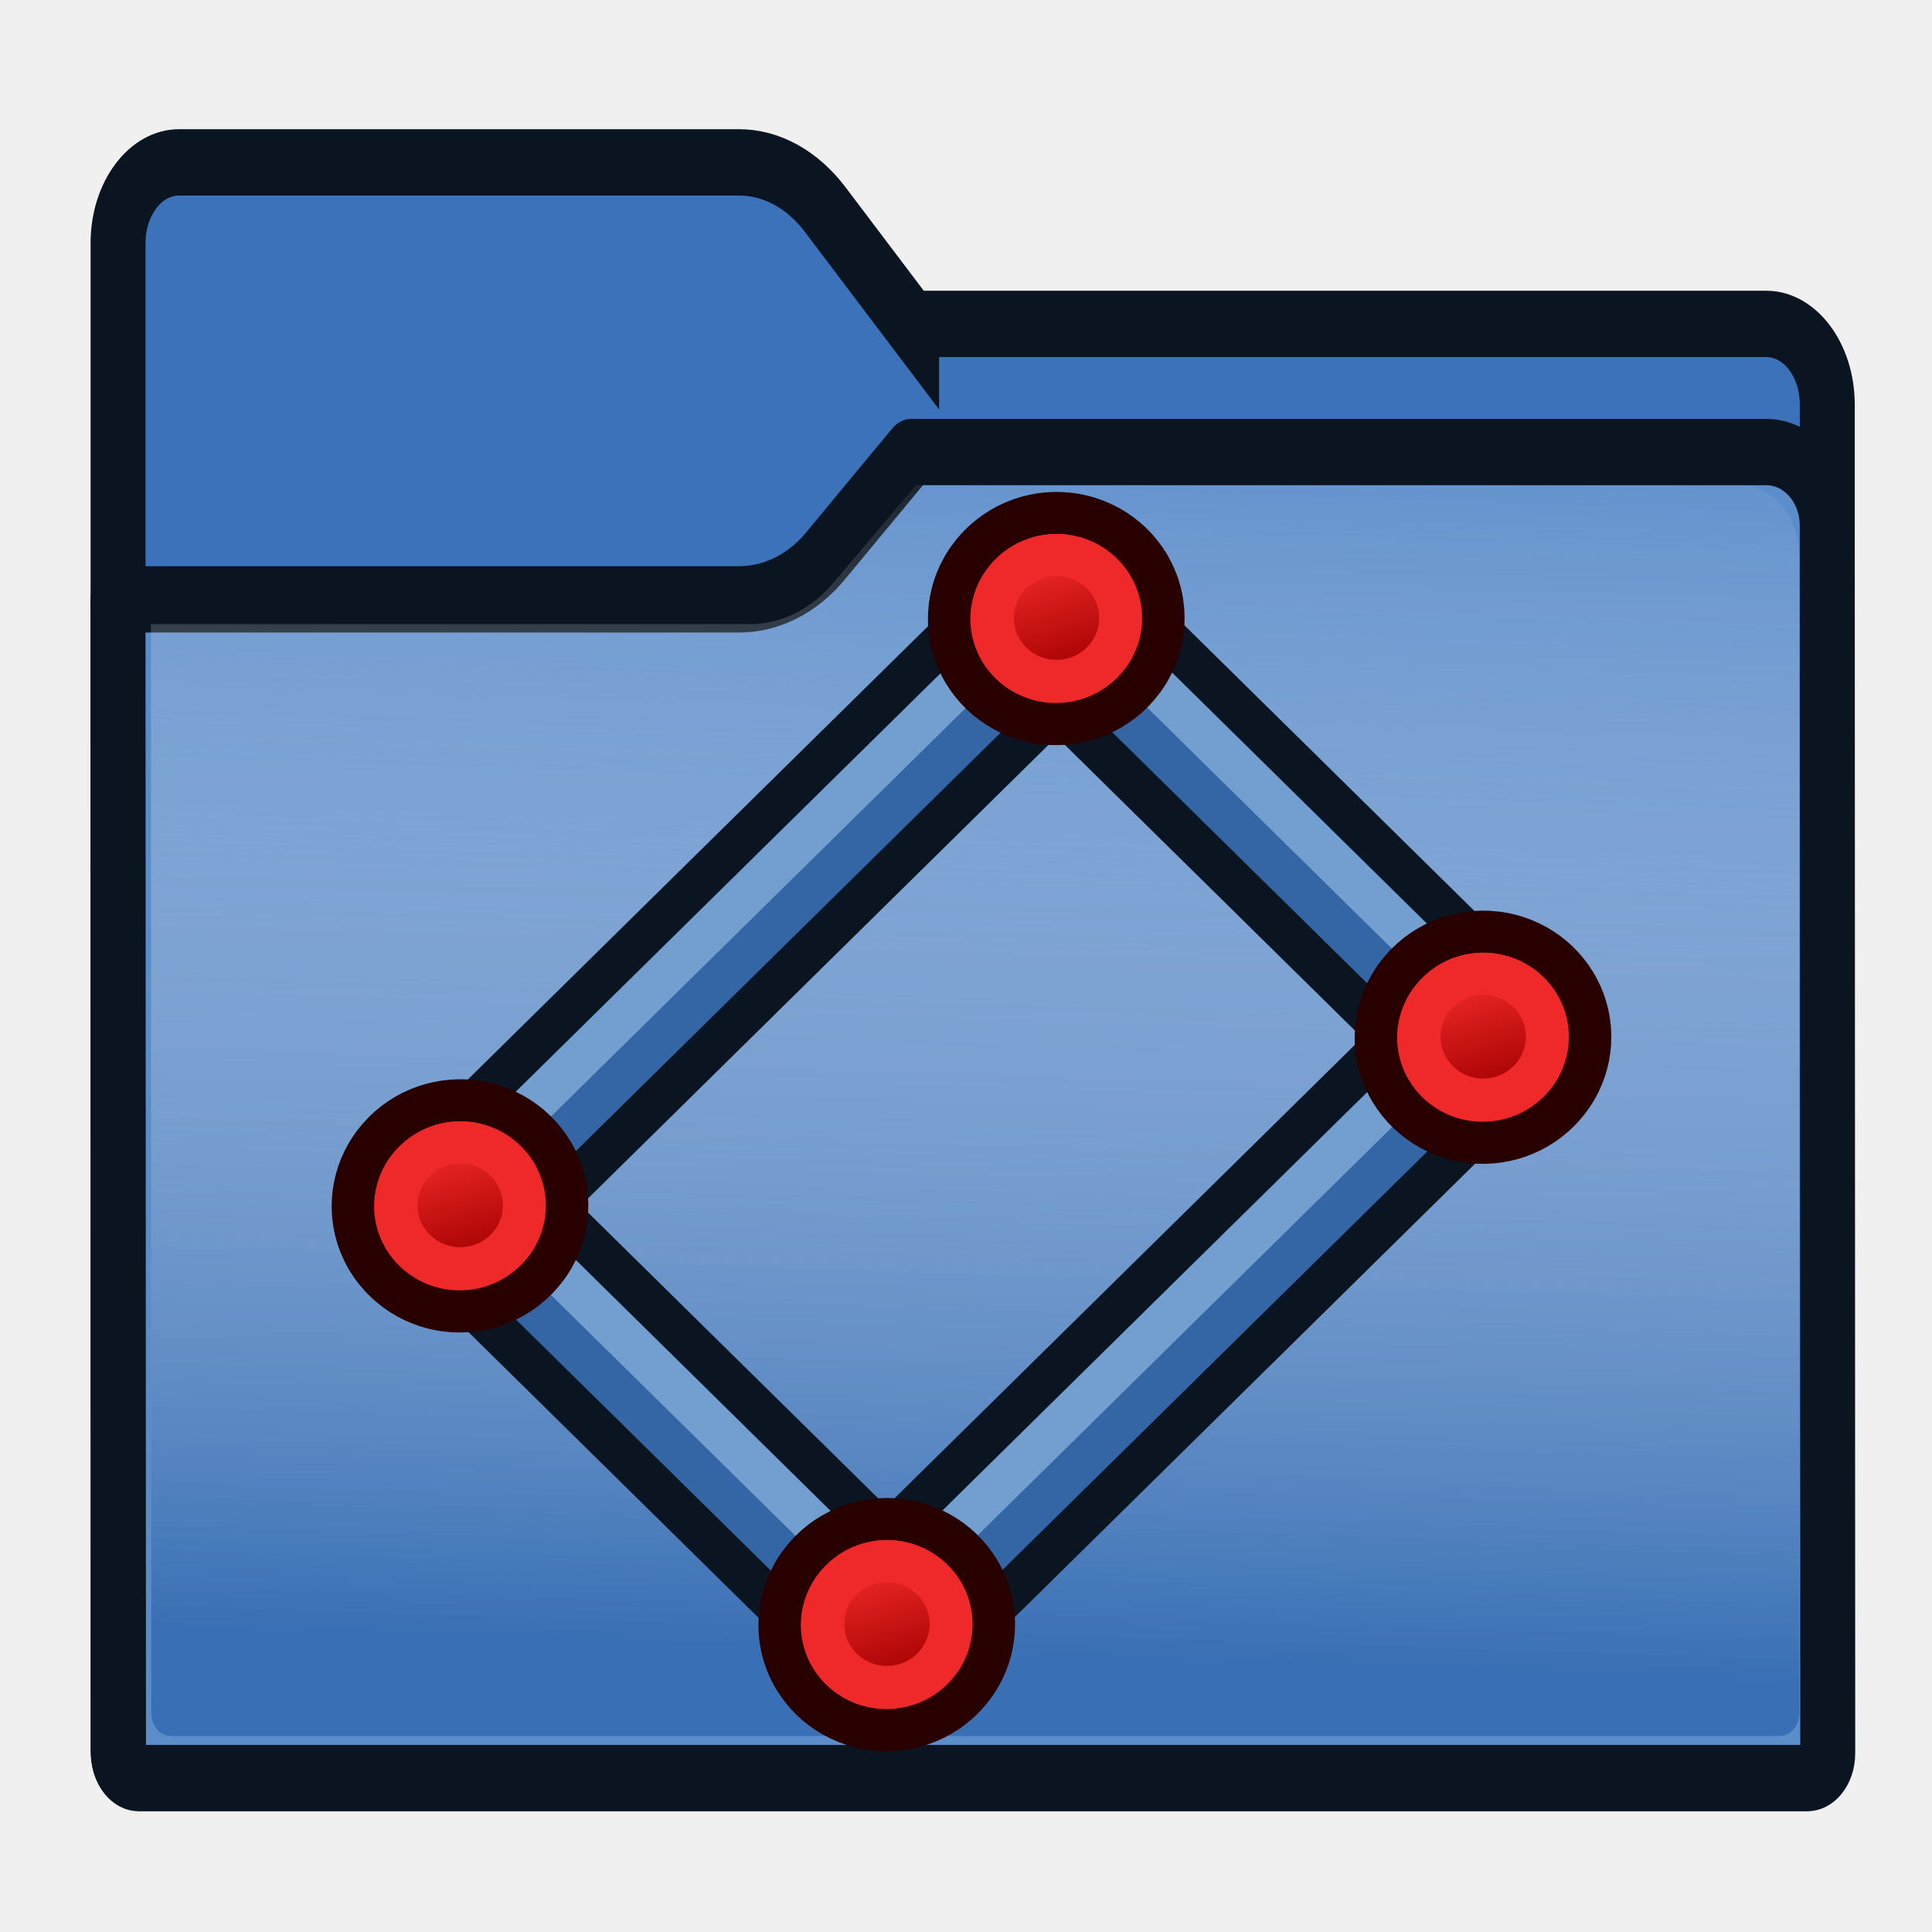
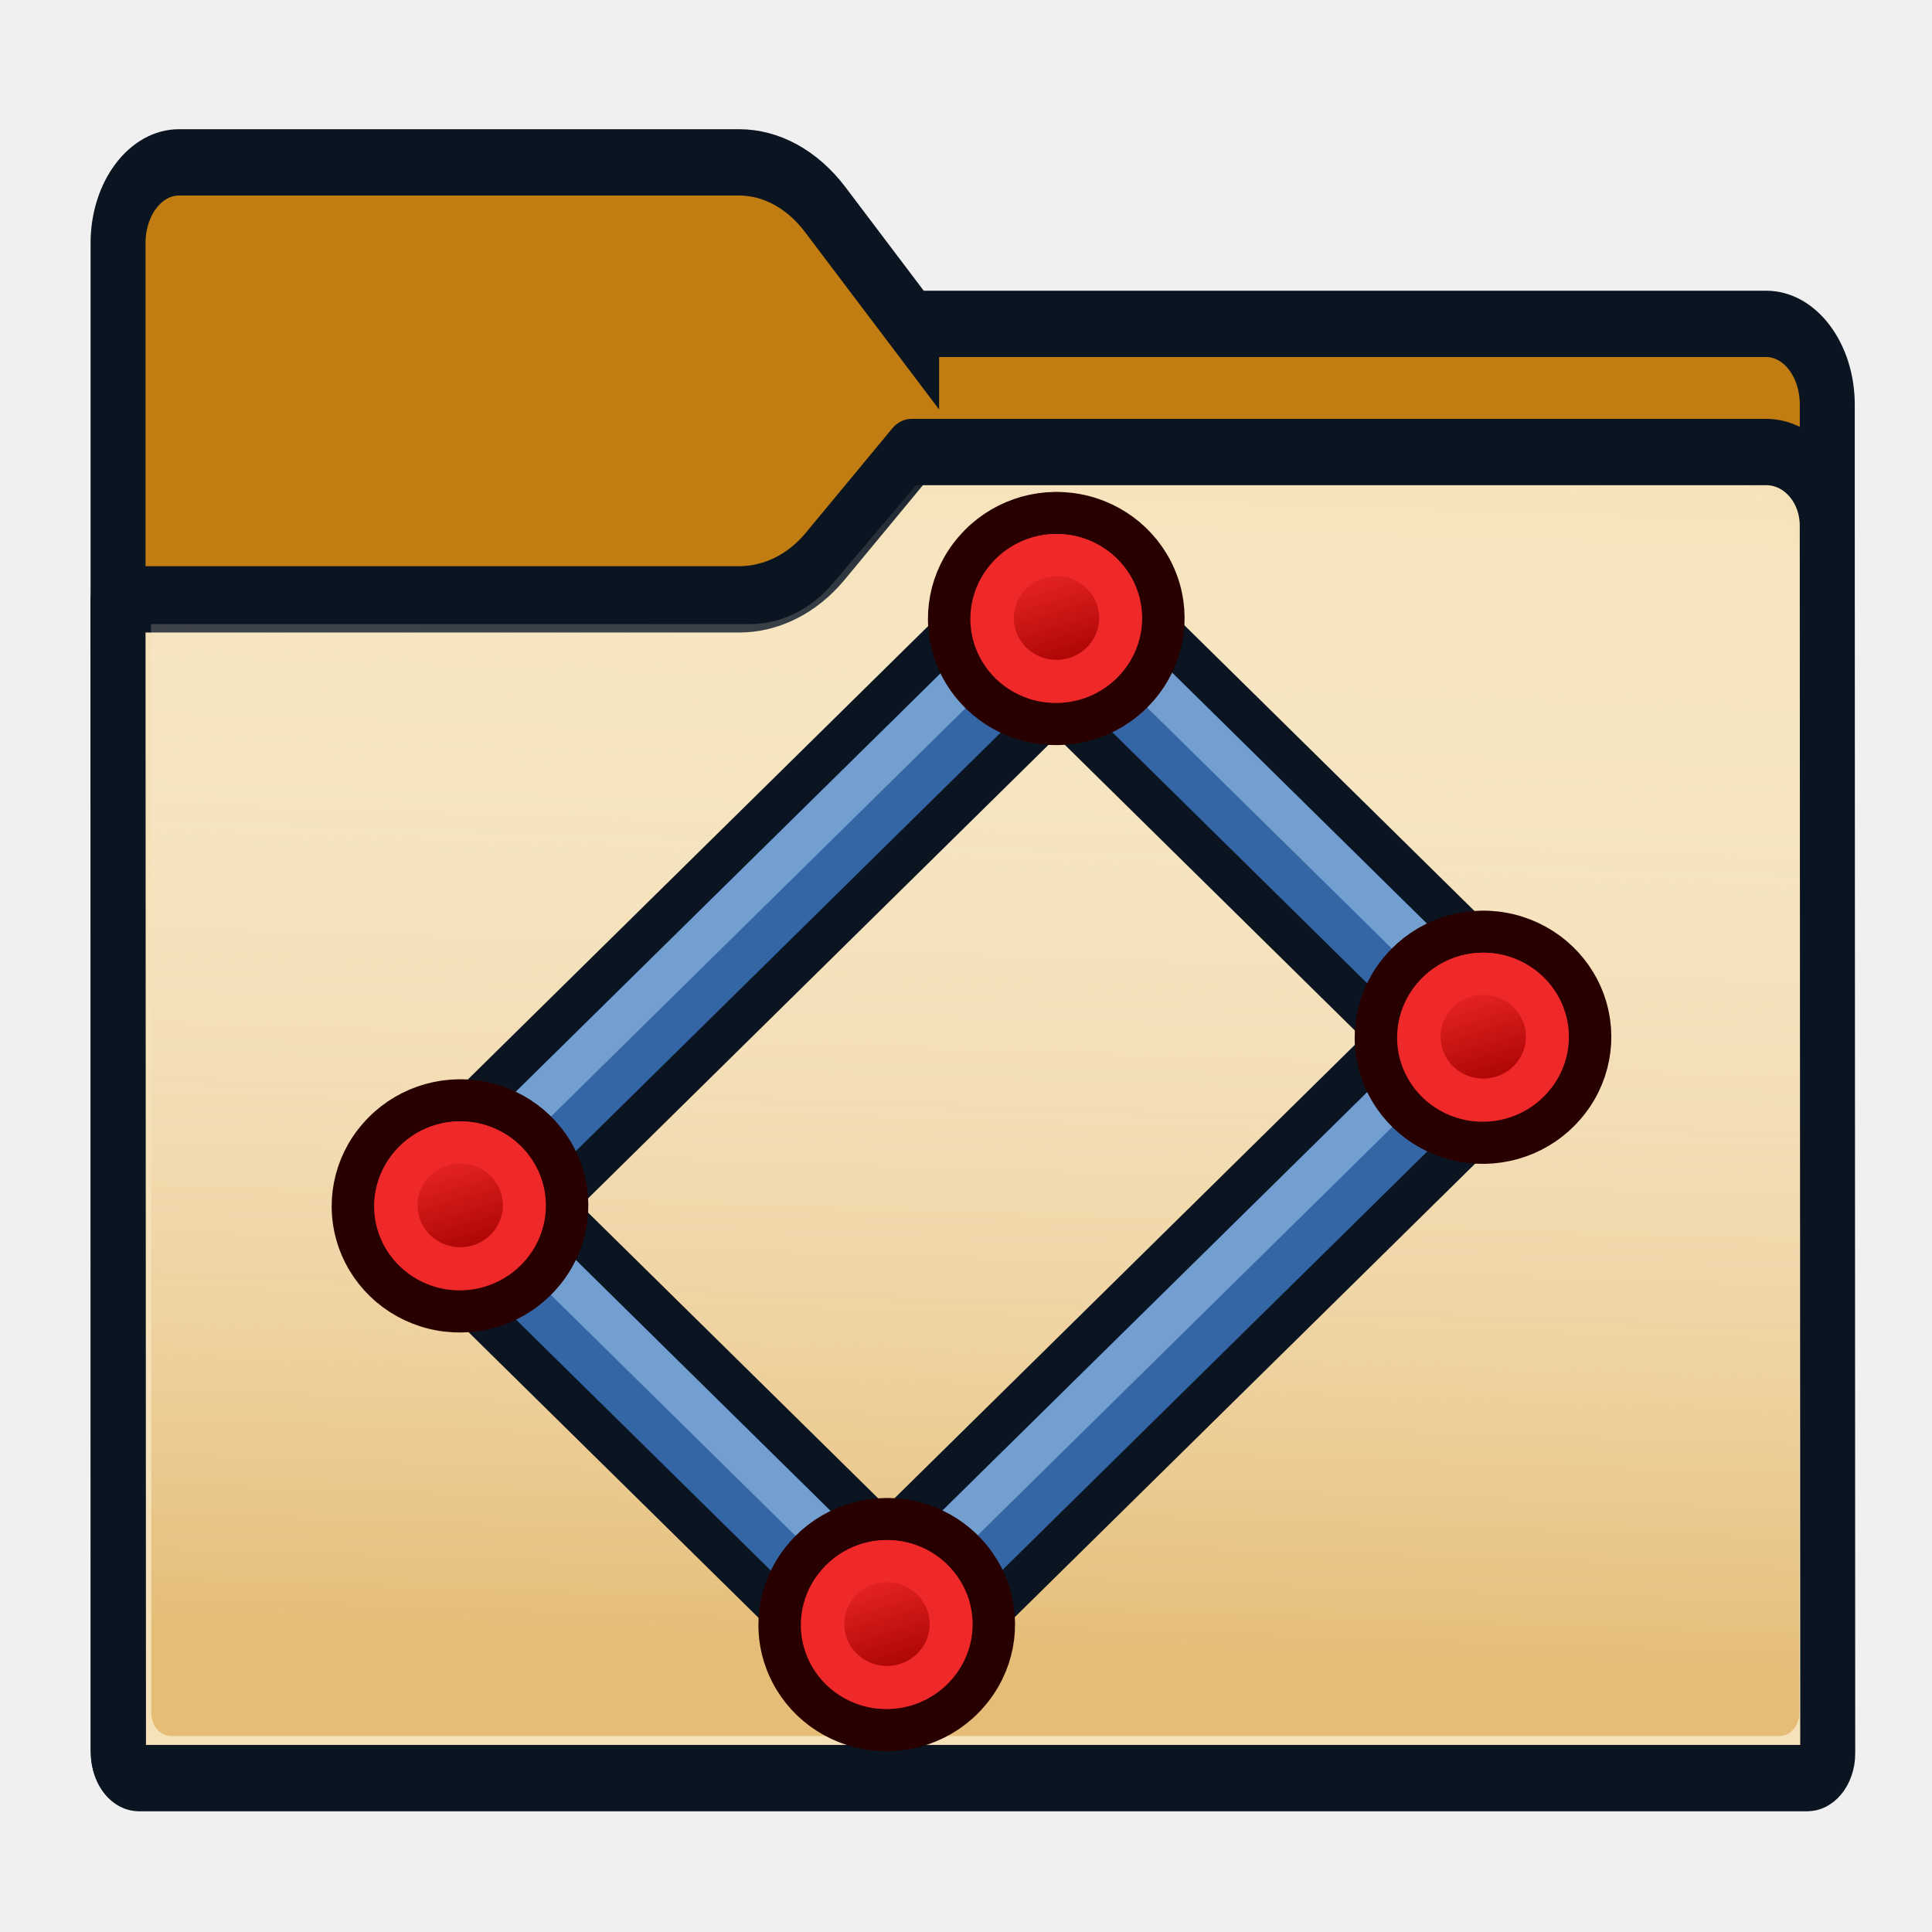
<svg xmlns="http://www.w3.org/2000/svg" xmlns:xlink="http://www.w3.org/1999/xlink" id="svg97" height="64" width="64" version="1.0">
  <defs id="defs3">
    <radialGradient id="radialGradient6719" xlink:href="#linearGradient5060" gradientUnits="userSpaceOnUse" cy="486.65" cx="605.71" gradientTransform="matrix(-2.7744,0,0,1.9697,112.76,-872.89)" r="117.14" />
    <linearGradient id="linearGradient5060">
      <stop id="stop5062" offset="0" />
      <stop id="stop5064" stop-opacity="0" offset="1" />
    </linearGradient>
    <radialGradient id="radialGradient6717" xlink:href="#linearGradient5060" gradientUnits="userSpaceOnUse" cy="486.65" cx="605.71" gradientTransform="matrix(2.7744,0,0,1.9697,-1891.6,-872.89)" r="117.14" />
    <linearGradient id="linearGradient6715" y2="609.51" gradientUnits="userSpaceOnUse" x2="302.86" gradientTransform="matrix(2.7744,0,0,1.9697,-1892.2,-872.89)" y1="366.65" x1="302.86">
      <stop id="stop5050" stop-opacity="0" offset="0" />
      <stop id="stop5056" offset=".5" />
      <stop id="stop5052" stop-opacity="0" offset="1" />
    </linearGradient>
    <radialGradient id="radialGradient238" gradientUnits="userSpaceOnUse" cy="37.518" cx="20.706" gradientTransform="matrix(1.055,-0.027345,0.1777,1.1909,-3.5722,-7.1253)" r="30.905">
      <stop id="stop1790" stop-color="#202020" offset="0" />
      <stop id="stop1791" stop-color="#b9b9b9" offset="1" />
    </radialGradient>
    <linearGradient id="linearGradient491" y2="66.834" gradientUnits="userSpaceOnUse" x2="9.898" gradientTransform="matrix(1.5168,0,0,0.70898,-0.87957,-1.3182)" y1="13.773" x1="6.23">
      <stop id="stop3984" stop-color="#fff" stop-opacity=".876" offset="0" />
      <stop id="stop3985" stop-color="#fffffe" stop-opacity="0" offset="1" />
    </linearGradient>
    <linearGradient id="linearGradient322" y2="46.689" gradientUnits="userSpaceOnUse" x2="12.854" gradientTransform="matrix(1.3175,0,0,0.81626,-0.87957,-1.3182)" y1="32.567" x1="13.036">
      <stop id="stop320" stop-color="#fff" offset="0" />
      <stop id="stop321" stop-color="#fff" stop-opacity="0" offset="1" />
    </linearGradient>
    <linearGradient id="linearGradient3104" y2="6.18" gradientUnits="userSpaceOnUse" x2="15.515" y1="31.368" x1="18.113">
      <stop id="stop3098" stop-color="#424242" offset="0" />
      <stop id="stop3100" stop-color="#777" offset="1" />
    </linearGradient>
    <linearGradient id="linearGradient9772" y2="32.05" gradientUnits="userSpaceOnUse" x2="22.065" y1="36.988" x1="22.176">
      <stop id="stop9768" stop-color="#6194cb" offset="0" />
      <stop id="stop9770" stop-color="#729fcf" offset="1" />
    </linearGradient>
    <linearGradient id="linearGradient3836-0-6-92-4-2-6-9">
      <stop style="stop-color:#a40000;stop-opacity:1" offset="0" id="stop3838-2-7-06-8-0-7-2" />
      <stop style="stop-color:#ef2929;stop-opacity:1" offset="1" id="stop3840-5-5-8-7-23-5-0" />
    </linearGradient>
    <linearGradient id="a" x1="51.171" x2="49.626" y1="19.96" y2="74.544" gradientUnits="userSpaceOnUse" gradientTransform="matrix(0.9642196,0,-0.1013436,0.962938,7.858009,2.060605)">
      <stop offset="0" stop-color="#fff" stop-opacity="0" id="stop9" />
-       <stop offset="1" stop-color="#ffd75e" stop-opacity=".3" id="stop11" style="stop-color:#396fb4;stop-opacity:1" />
+       <stop offset="1" stop-color="#ffd75e" stop-opacity=".3" id="stop11" style="stop-color:#e5bd77;stop-opacity:1" />
    </linearGradient>
    <linearGradient xlink:href="#linearGradient3836-0-6-92-4-2-6-9" id="linearGradient3065-3" gradientUnits="userSpaceOnUse" gradientTransform="matrix(0.7634244,0,0,0.7575042,-4.596389,2.752564)" x1="-18" y1="18" x2="-22" y2="5" />
    <linearGradient xlink:href="#linearGradient3836-0-6-92-4-2-6-9" id="linearGradient3067-5" gradientUnits="userSpaceOnUse" gradientTransform="matrix(0.7634244,0,0,0.7575042,-4.596389,2.752564)" x1="-18" y1="18" x2="-22" y2="5" />
    <linearGradient xlink:href="#linearGradient3836-0-6-92-4-2-6-9" id="linearGradient3067" gradientUnits="userSpaceOnUse" gradientTransform="matrix(0.7634244,0,0,0.7575042,-4.596389,2.752564)" x1="-18" y1="18" x2="-22" y2="5" />
    <linearGradient xlink:href="#linearGradient3836-0-6-92-4-2-6-9" id="linearGradient3065" gradientUnits="userSpaceOnUse" gradientTransform="matrix(0.7634244,0,0,0.7575042,-4.596389,2.752564)" x1="-18" y1="18" x2="-22" y2="5" />
    <linearGradient id="a-9" x1="51.171" x2="49.626" y1="19.96" y2="74.544" gradientUnits="userSpaceOnUse" gradientTransform="matrix(0.9642196,0,3.2794741e-4,0.943294,-0.1793302,2.708858)">
      <stop offset="0" stop-color="#fff" stop-opacity="0" id="stop9-7" />
-       <stop offset="1" stop-color="#ffd75e" stop-opacity=".3" id="stop11-3" style="stop-color:#396fb4;stop-opacity:1" />
+       <stop offset="1" stop-color="#ffd75e" stop-opacity=".3" id="stop11-3" style="stop-color:#e5bd77;stop-opacity:1" />
    </linearGradient>
  </defs>
  <g style="fill:#ffffff" id="g4151" transform="matrix(0.6740494,0,0,0.8134689,1.214656,-4.549132)">
-     <path style="fill:#3b72b9;fill-opacity:1;stroke:#0b1521;stroke-width:2.701;stroke-miterlimit:4;stroke-dasharray:none;stroke-opacity:1" id="path4" d="M 43,18.783 38.757,14.131 C 37.632,12.897 36.106,12.204 34.515,12.204 l -27.515,0 c -1.657,0 -3,1.473 -3,3.289 l 0,61.398 c 0,0.606 0.448,1.096 1,1.096 l 82,0 c 0.552,0 1,-0.491 1,-1.096 l 0,-54.82 c 0,-1.817 -1.343,-3.289 -3,-3.289 l -42,0 z" />
-     <path style="fill:#5c8dcb;fill-opacity:1;stroke:#0b1521;stroke-width:2.701;stroke-linejoin:round;stroke-miterlimit:4;stroke-dasharray:none;stroke-opacity:1" id="path6" d="m 42.996,24 -4.241,4.243 C 37.631,29.368 36.105,30 34.514,30 l -30.515,0 0.023,47 c 3.144e-4,0.552 0.448,1 1,1 l 82,0 c 0.552,0 1,-0.448 1,-1 l -0.024,-50 c -8.03e-4,-1.657 -1.345,-3 -3.001,-3 l -42,0 z" />
+     <path style="fill:#c17d11;fill-opacity:1;stroke:#0b1521;stroke-width:2.701;stroke-miterlimit:4;stroke-dasharray:none;stroke-opacity:1" id="path4" d="M 43,18.783 38.757,14.131 C 37.632,12.897 36.106,12.204 34.515,12.204 l -27.515,0 c -1.657,0 -3,1.473 -3,3.289 l 0,61.398 c 0,0.606 0.448,1.096 1,1.096 l 82,0 c 0.552,0 1,-0.491 1,-1.096 l 0,-54.82 c 0,-1.817 -1.343,-3.289 -3,-3.289 l -42,0 z" />
+     <path style="fill:#f6e2b8;fill-opacity:1;stroke:#0b1521;stroke-width:2.701;stroke-linejoin:round;stroke-miterlimit:4;stroke-dasharray:none;stroke-opacity:1" id="path6" d="m 42.996,24 -4.241,4.243 C 37.631,29.368 36.105,30 34.514,30 l -30.515,0 0.023,47 c 3.144e-4,0.552 0.448,1 1,1 l 82,0 c 0.552,0 1,-0.448 1,-1 l -0.024,-50 c -8.03e-4,-1.657 -1.345,-3 -3.001,-3 l -42,0 z" />
    <path style="fill:url(#a-9);stroke:none;stroke-width:4;stroke-linejoin:round;stroke-miterlimit:4;stroke-dasharray:none;stroke-opacity:1" id="path13" d="m 43.218,25.348 -4.089,4.002 c -1.085,1.061 -2.556,1.658 -4.09,1.658 l -29.423,0 0.015,44.335 c 1.812e-4,0.521 0.432,0.943 0.965,0.943 l 79.066,0 c 0.533,0 0.964,-0.422 0.964,-0.943 l -0.016,-47.165 c -5.42e-4,-1.563 -1.296,-2.83 -2.894,-2.83 l -40.497,0 z" />
  </g>
  <g id="g4316" transform="matrix(0.7054315,0,0,0.6948975,-29.22621,0.5948156)">
    <g transform="matrix(0,1,-1,0,152.124,21.90041)" id="g3186-7">
      <path id="path3165-20-5" d="m 4.71,63.073 24,-24" style="fill:none;stroke:#0b1521;stroke-width:8;stroke-linecap:butt;stroke-linejoin:miter;stroke-opacity:1" />
      <path id="path3165-9-2-9" d="m 4.71,63.073 24,-24" style="fill:none;stroke:#3465a4;stroke-width:4;stroke-linecap:butt;stroke-linejoin:miter;stroke-opacity:1" />
      <path id="path3165-9-1-3-2" d="m 4.01,62.373 24,-24" style="fill:none;stroke:#729fcf;stroke-width:2;stroke-linecap:butt;stroke-linejoin:miter;stroke-opacity:1" />
    </g>
    <g transform="matrix(0,1,-1,0,124.124,49.90041)" id="g3186">
      <path id="path3165-20" d="m 4.71,63.073 24,-24" style="fill:none;stroke:#0b1521;stroke-width:8;stroke-linecap:butt;stroke-linejoin:miter;stroke-opacity:1" />
      <path id="path3165-9-2" d="m 4.71,63.073 24,-24" style="fill:none;stroke:#3465a4;stroke-width:4;stroke-linecap:butt;stroke-linejoin:miter;stroke-opacity:1" />
      <path id="path3165-9-1-3" d="m 4.01,62.373 24,-24" style="fill:none;stroke:#729fcf;stroke-width:2;stroke-linecap:butt;stroke-linejoin:miter;stroke-opacity:1" />
    </g>
    <path style="fill:none;stroke:#0b1521;stroke-width:8;stroke-linecap:butt;stroke-linejoin:miter;stroke-opacity:1" d="m 63.012,56.649 28,-28" id="path3165-5" />
    <path style="fill:none;stroke:#3465a4;stroke-width:4;stroke-linecap:butt;stroke-linejoin:miter;stroke-opacity:1" d="m 63.012,56.649 28,-28" id="path3165-9-3" />
    <path style="fill:none;stroke:#729fcf;stroke-width:2;stroke-linecap:butt;stroke-linejoin:miter;stroke-opacity:1" d="m 62.312,55.949 28,-28" id="path3165-9-1-8" />
    <g transform="matrix(0.5613787,1.5641823e-8,0,0.5657697,56.29899,27.20791)" id="g3827-1-3-92-1-7-8">
      <g transform="translate(31.32213,40.57029)" id="g3797-9-5-66-7-5-31">
        <path style="fill:#ef2929;stroke:#280000;stroke-width:3.549;stroke-miterlimit:4;stroke-dasharray:none;stroke-opacity:1" id="path4250-71-6-49-2-9-8" d="M -26.118,5.664 A 8.938,8.868 0 1 1 -12.541,17.201 8.938,8.868 0 1 1 -26.118,5.664 Z" />
        <path style="fill:url(#linearGradient3065);fill-opacity:1;stroke:#ef2929;stroke-width:3.549;stroke-miterlimit:4;stroke-dasharray:none;stroke-opacity:1" id="path4250-7-3-2-5-7-2-9" d="m -23.402,7.974 a 5.344,5.303 0 1 1 8.118,6.898 5.344,5.303 0 0 1 -8.118,-6.898 z" />
      </g>
    </g>
    <g transform="matrix(0.5613787,1.5641823e-8,0,0.5657697,84.29899,-0.7920901)" id="g3827-1-3-92-1-7-3-6">
      <g transform="translate(31.32213,40.57029)" id="g3797-9-5-66-7-5-5-4">
        <path style="fill:#ef2929;stroke:#280000;stroke-width:3.549;stroke-miterlimit:4;stroke-dasharray:none;stroke-opacity:1" id="path4250-71-6-49-2-9-6-3" d="M -26.118,5.664 A 8.938,8.868 0 1 1 -12.541,17.201 8.938,8.868 0 1 1 -26.118,5.664 Z" />
        <path style="fill:url(#linearGradient3067);fill-opacity:1;stroke:#ef2929;stroke-width:3.549;stroke-miterlimit:4;stroke-dasharray:none;stroke-opacity:1" id="path4250-7-3-2-5-7-2-2-3" d="m -23.402,7.974 a 5.344,5.303 0 1 1 8.118,6.898 5.344,5.303 0 0 1 -8.118,-6.898 z" />
      </g>
    </g>
    <g transform="translate(75.34109,40.53701)" id="g3052-1">
      <path style="fill:none;stroke:#0b1521;stroke-width:8;stroke-linecap:butt;stroke-linejoin:miter;stroke-opacity:1" d="m 7.71,36.073 28,-28" id="path3165-2-3" />
      <path style="fill:none;stroke:#3465a4;stroke-width:4;stroke-linecap:butt;stroke-linejoin:miter;stroke-opacity:1" d="m 7.71,36.073 28,-28" id="path3165-9-7-8" />
      <path style="fill:none;stroke:#729fcf;stroke-width:2;stroke-linecap:butt;stroke-linejoin:miter;stroke-opacity:1" d="m 7.01,35.373 28,-28" id="path3165-9-1-0-6" />
      <g transform="matrix(0.5613787,1.5641823e-8,0,0.5657697,0.99672,6.632074)" id="g3827-1-3-92-1-7-9">
        <g transform="translate(31.32213,40.57029)" id="g3797-9-5-66-7-5-3">
          <path style="fill:#ef2929;stroke:#280000;stroke-width:3.549;stroke-miterlimit:4;stroke-dasharray:none;stroke-opacity:1" id="path4250-71-6-49-2-9-60" d="M -26.118,5.664 A 8.938,8.868 0 1 1 -12.541,17.201 8.938,8.868 0 1 1 -26.118,5.664 Z" />
          <path style="fill:url(#linearGradient3065-3);fill-opacity:1;stroke:#ef2929;stroke-width:3.549;stroke-miterlimit:4;stroke-dasharray:none;stroke-opacity:1" id="path4250-7-3-2-5-7-2-6" d="m -23.402,7.974 a 5.344,5.303 0 1 1 8.118,6.898 5.344,5.303 0 0 1 -8.118,-6.898 z" />
        </g>
      </g>
      <g transform="matrix(0.5613787,1.5641823e-8,0,0.5657697,28.99672,-21.36793)" id="g3827-1-3-92-1-7-3-2">
        <g transform="translate(31.32213,40.57029)" id="g3797-9-5-66-7-5-5-6-0">
          <path style="fill:#ef2929;stroke:#280000;stroke-width:3.549;stroke-miterlimit:4;stroke-dasharray:none;stroke-opacity:1" id="path4250-71-6-49-2-9-6-1-4" d="M -26.118,5.664 A 8.938,8.868 0 1 1 -12.541,17.201 8.938,8.868 0 1 1 -26.118,5.664 Z" />
          <path style="fill:url(#linearGradient3067-5);fill-opacity:1;stroke:#ef2929;stroke-width:3.549;stroke-miterlimit:4;stroke-dasharray:none;stroke-opacity:1" id="path4250-7-3-2-5-7-2-2-8-8" d="m -23.402,7.974 a 5.344,5.303 0 1 1 8.118,6.898 5.344,5.303 0 0 1 -8.118,-6.898 z" />
        </g>
      </g>
    </g>
  </g>
</svg>
